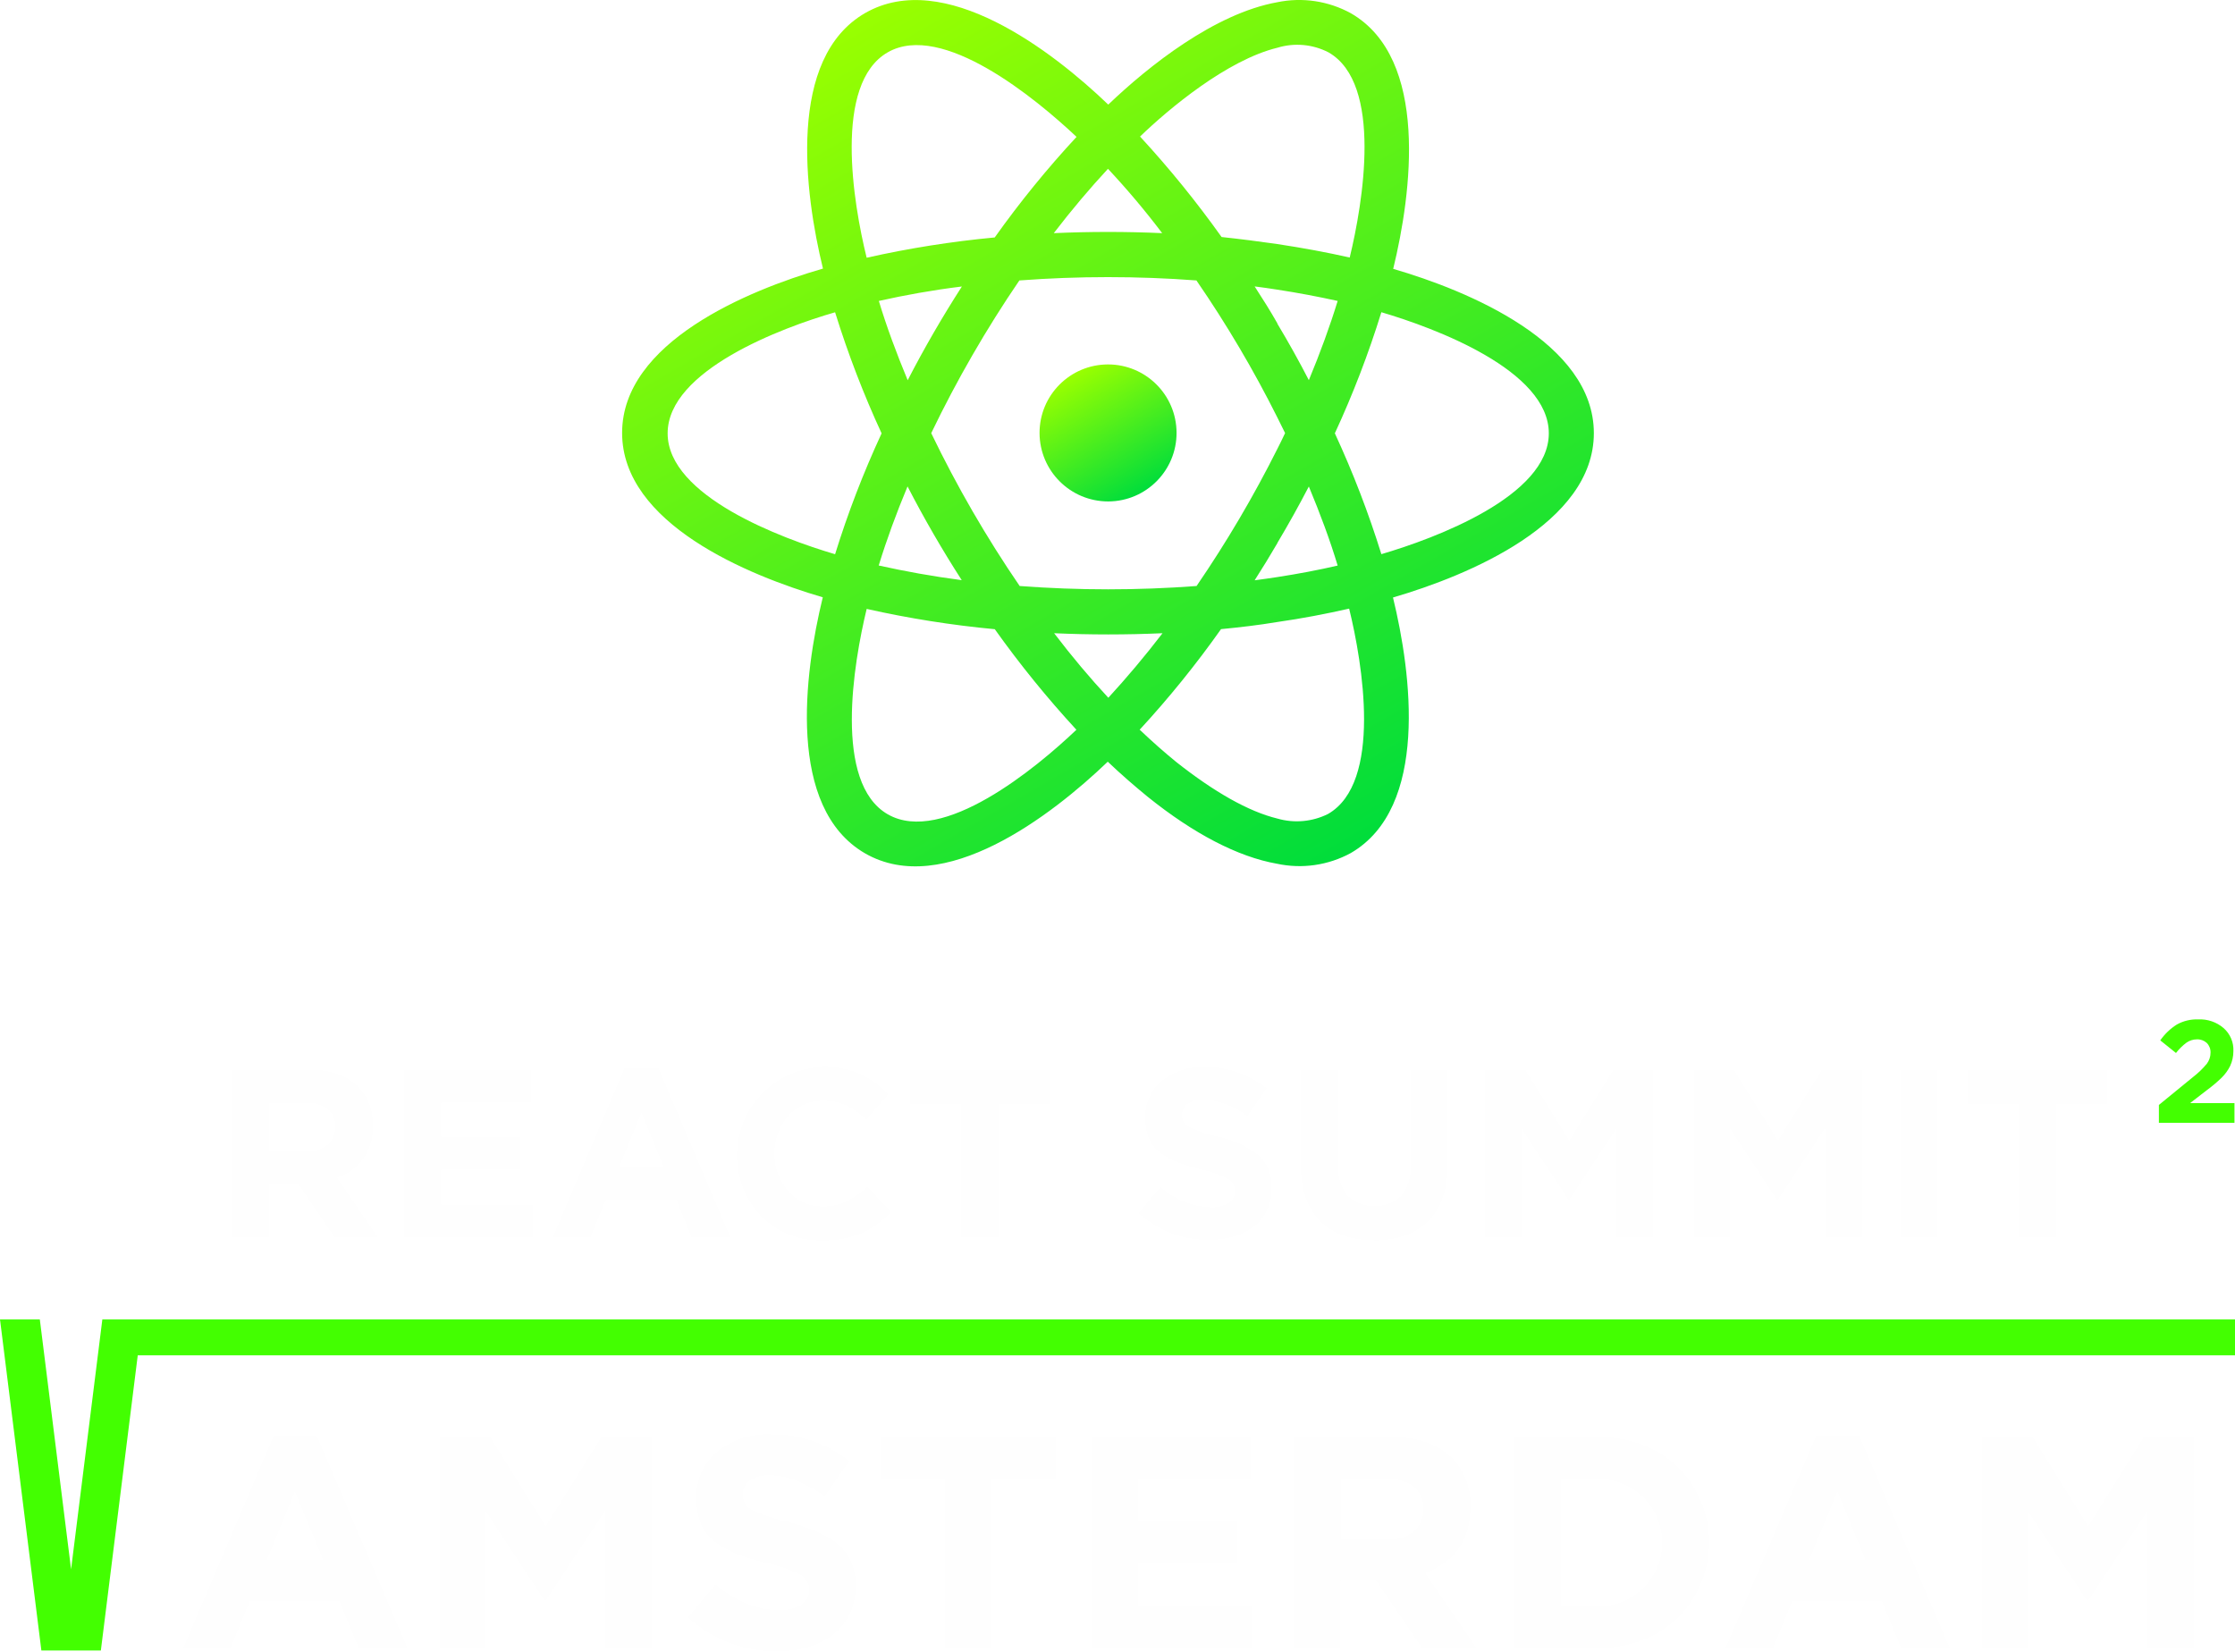
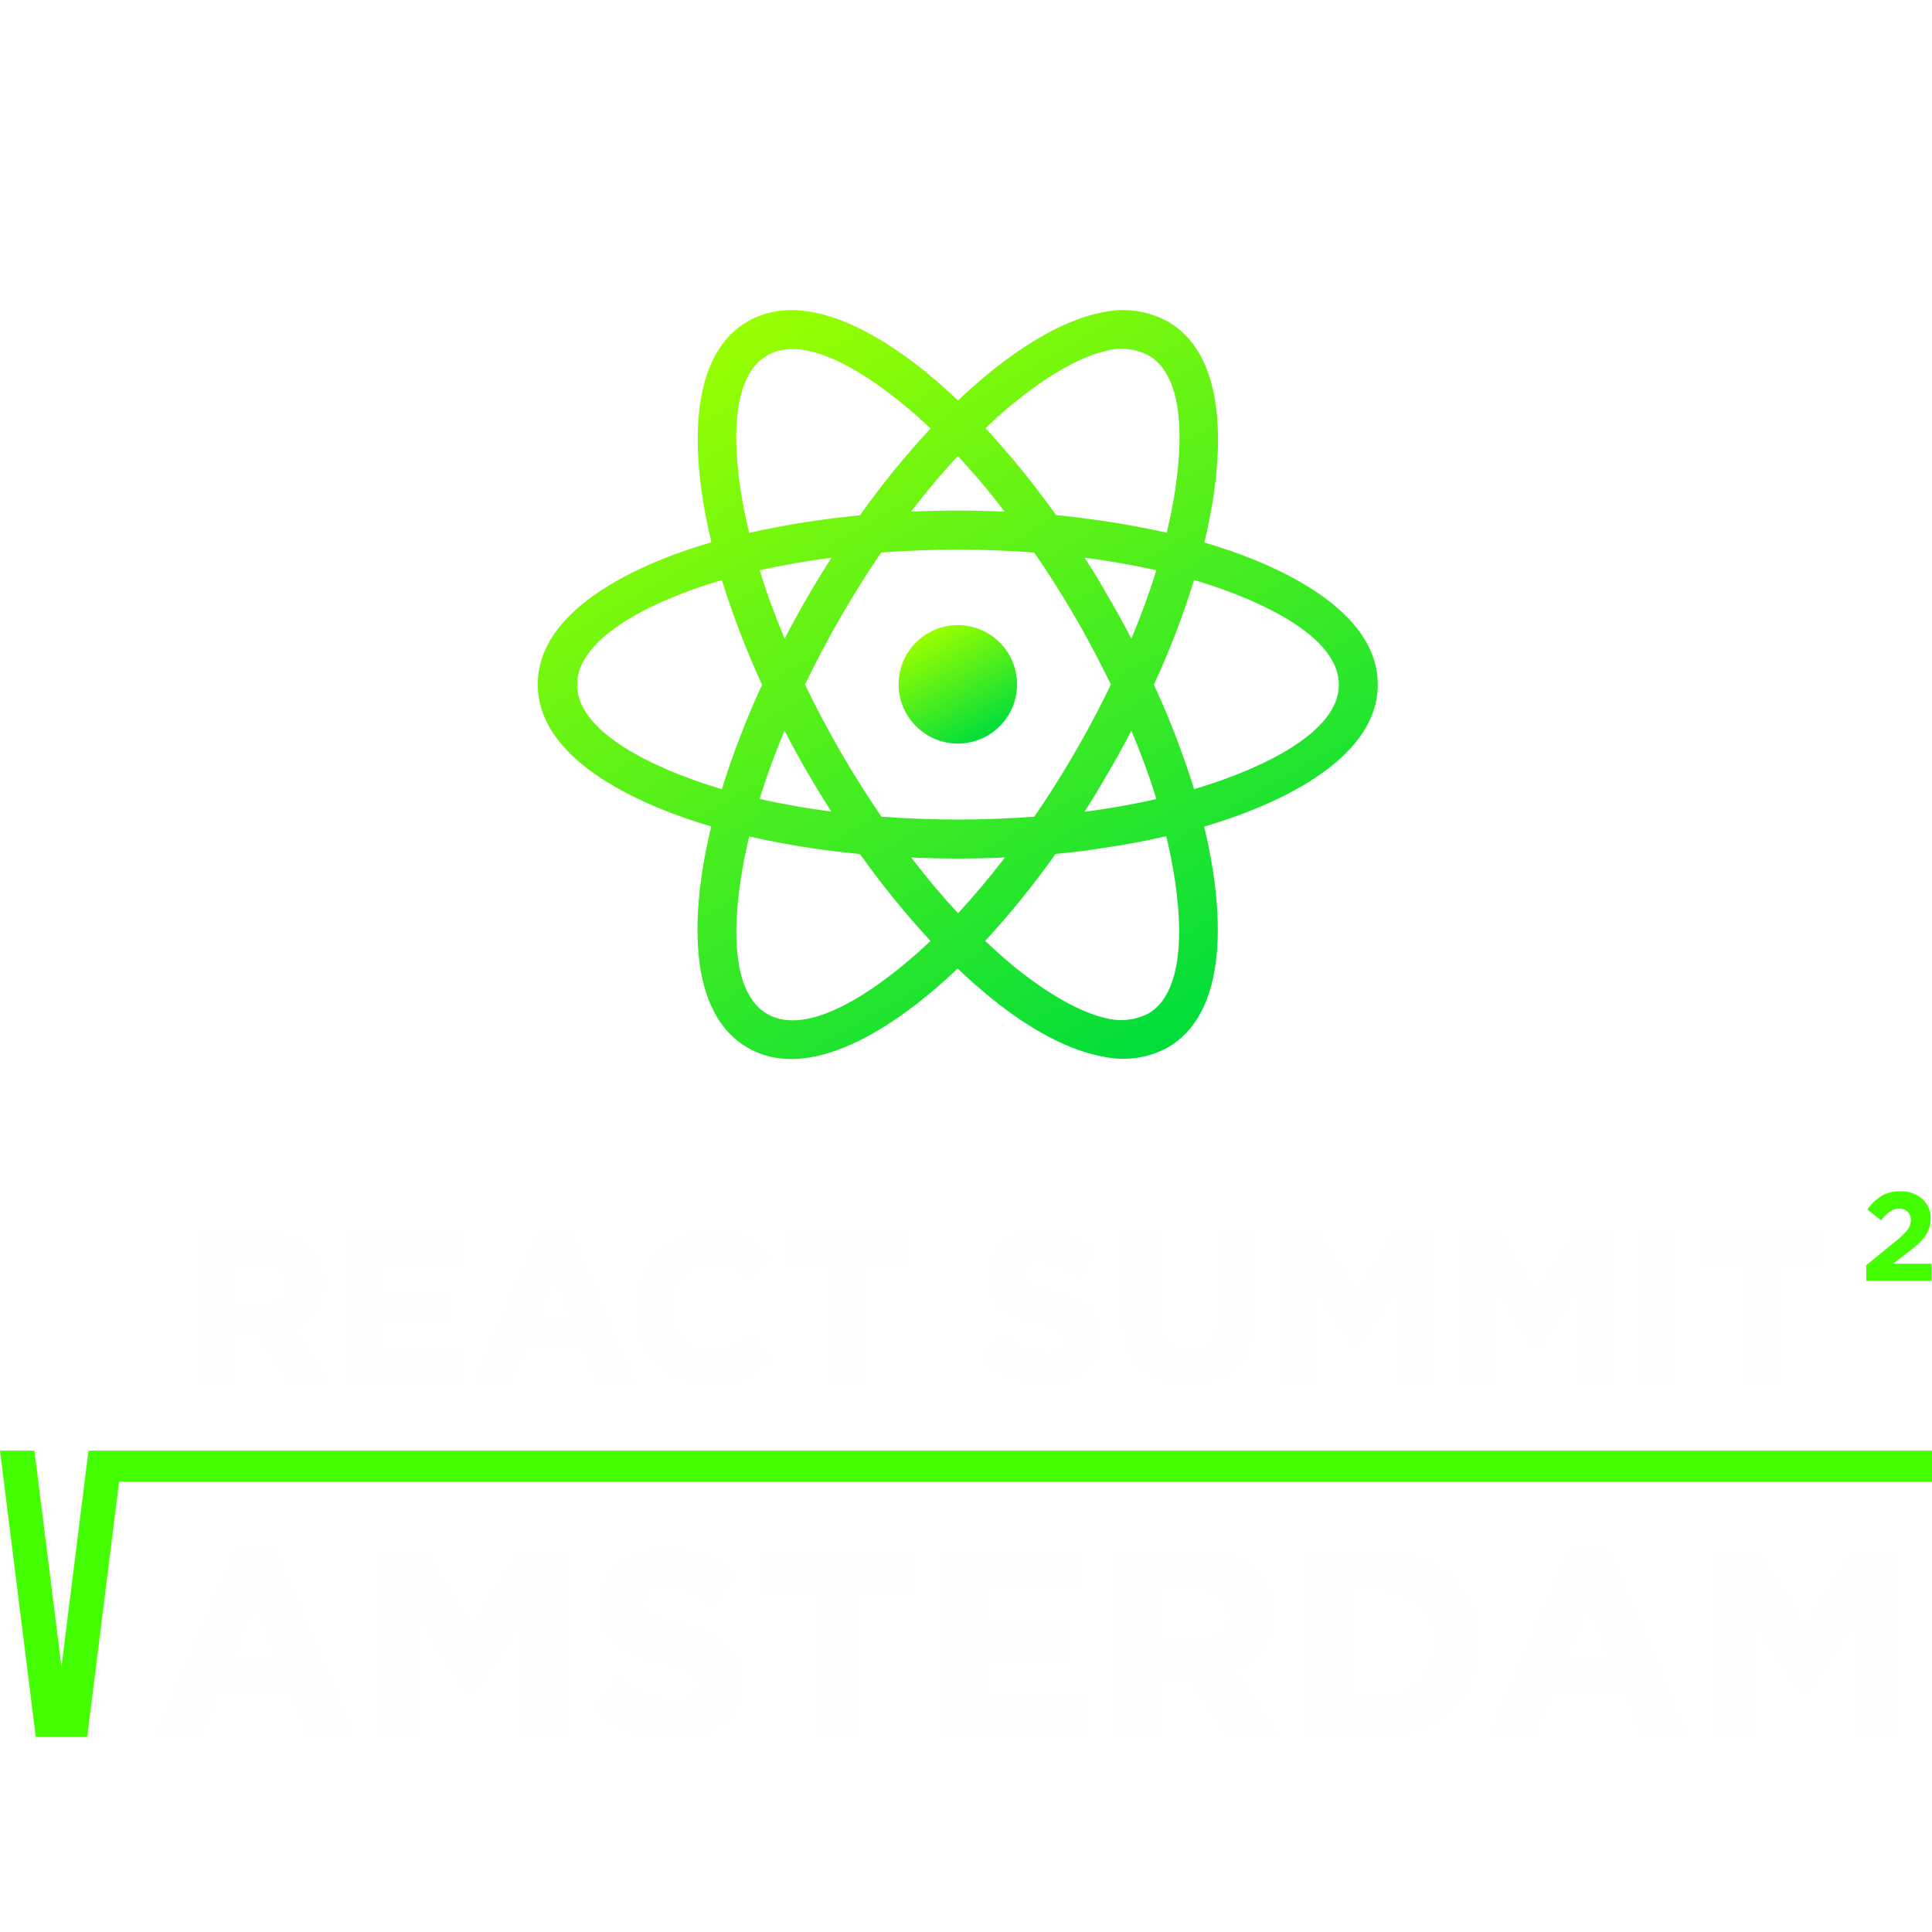
- <svg xmlns="http://www.w3.org/2000/svg" version="1.1" id="Layer_1" x="0px" y="0px" viewBox="0 0 373.84 276.214" enable-background="new 0 0 373.84 276.214" xml:space="preserve">
+ <svg xmlns="http://www.w3.org/2000/svg" version="1.1" id="Layer_1" x="0px" y="0px" viewBox="0 -60 373.84 373.84" enable-background="new 0 0 373.84 276.214" xml:space="preserve">
  <linearGradient id="SVGID_1_" gradientUnits="userSpaceOnUse" x1="568.779" y1="2849.041" x2="649.932" y2="2989.598" gradientTransform="matrix(1 0 0 1 -424.03 -2846.88)">
    <stop offset="0" style="stop-color:#99FF00" />
    <stop offset="1" style="stop-color:#00DD3B" />
  </linearGradient>
  <path fill-rule="evenodd" clip-rule="evenodd" fill="url(#SVGID_1_)" d="M144.952,43.068c-2.228-9.018-5.6-29.07,3.537-34.316l0,0  c9.101-5.21,24.756,7.71,31.581,14.146c-4.922,5.305-9.493,10.924-13.686,16.822c-7.209,0.674-14.367,1.808-21.431,3.395V43.068z   M176.262,39c2.994-3.902,6.036-7.497,9.065-10.763c3.206,3.428,6.233,7.02,9.065,10.763C188.357,38.729,182.333,38.729,176.262,39z   M170.533,46.911c9.849-0.74,19.74-0.74,29.589,0c5.042,7.323,9.569,14.988,13.545,22.94c0.436,0.872,0.872,1.745,1.285,2.593  c-0.401,0.872-0.837,1.745-1.285,2.629c-3.982,7.948-8.499,15.616-13.521,22.952c-9.849,0.74-19.74,0.74-29.589,0  c-5.57-8.138-10.515-16.685-14.794-25.569c4.272-8.88,9.206-17.428,14.759-25.569L170.533,46.911z M213.667,90.811  c1.851-3.1,3.607-6.26,5.258-9.431c1.886,4.539,3.537,8.947,4.821,13.227c-3.206,0.743-6.566,1.379-10.079,1.922  c-1.25,0.2-2.523,0.365-3.808,0.542c1.309-2.051,2.593-4.138,3.808-6.224V90.811z M147.003,50.341  c4.35-0.978,8.995-1.815,13.887-2.417c-3.265,5.081-6.307,10.327-9.065,15.679c-1.886-4.539-3.537-8.983-4.821-13.25V50.341z   M190.62,122.074c4.897-5.311,9.446-10.934,13.616-16.834c3.206-0.307,6.307-0.672,9.336-1.179  c4.208-0.601,8.252-1.379,12.095-2.252c2.228,9.054,5.6,29.106-3.537,34.352l0,0c-2.625,1.307-5.647,1.581-8.464,0.766  c-4.857-1.179-10.61-4.48-16.881-9.431c-2.028-1.65-4.043-3.43-6.13-5.411L190.62,122.074z M151.801,81.368  c2.758,5.352,5.8,10.61,9.065,15.679c-4.892-0.637-9.537-1.485-13.887-2.452C148.288,90.327,149.915,85.883,151.801,81.368z   M144.964,101.856c7.065,1.587,14.223,2.721,21.431,3.395c4.192,5.888,8.752,11.508,13.651,16.822  c-6.743,6.425-22.398,19.38-31.546,14.146l0,0c-9.136-5.246-5.729-25.298-3.537-34.352V101.856z M111.673,72.491  c0-10.527,19.074-17.683,28.009-20.253c2.147,6.914,4.745,13.679,7.78,20.253c-3.04,6.559-5.64,13.313-7.78,20.217  C130.747,90.08,111.673,82.983,111.673,72.491z M137.608,99.982c-3.1,12.684-6.036,35.153,7.073,42.757l0,0  c13.109,7.568,31.169-6.26,40.611-15.325c2.263,2.157,4.515,4.102,6.708,5.894c7.615,6.118,15.03,10.02,21.596,11.175  c4.191,0.898,8.565,0.268,12.331-1.78l0,0c13.109-7.568,10.173-30.072,7.073-42.757c12.566-3.666,33.597-12.378,33.597-27.491  s-21.019-23.836-33.562-27.479c3.1-12.684,6.036-35.188-7.073-42.757l0,0c-3.749-2.057-8.107-2.713-12.295-1.851  c-10.515,1.886-21.573,10.704-28.292,17.129c-9.431-9.054-27.502-22.846-40.647-15.325l0,0  c-13.109,7.533-10.173,30.072-7.073,42.757c-12.566,3.631-33.597,12.342-33.597,27.491s21.031,23.824,33.562,27.491L137.608,99.982z   M213.667,54.101c-1.179-2.087-2.499-4.173-3.808-6.189c1.309,0.165,2.558,0.342,3.808,0.542c3.537,0.542,6.873,1.179,10.079,1.886  c-1.309,4.267-2.935,8.712-4.821,13.25c-1.65-3.198-3.403-6.342-5.258-9.431V54.101z M190.679,22.85  c4.892-4.715,14.594-12.814,22.987-14.865c2.845-0.868,5.917-0.588,8.558,0.778l0,0c9.136,5.246,5.729,25.298,3.537,34.316  c-3.843-0.872-7.886-1.615-12.095-2.252c-3.03-0.436-6.13-0.837-9.336-1.179c-4.192-5.888-8.752-11.508-13.651-16.822V22.85z   M231.055,92.697c-2.147-6.902-4.746-13.656-7.78-20.217c3.04-6.571,5.64-13.336,7.78-20.253  c8.936,2.629,28.009,9.725,28.009,20.253S239.99,90.08,231.055,92.697z M176.321,105.923c6.036,0.271,12.06,0.271,18.131,0  c-2.994,3.902-6.036,7.497-9.065,10.798C182.321,113.421,179.292,109.825,176.321,105.923z" />
  <linearGradient id="SVGID_2_" gradientUnits="userSpaceOnUse" x1="603.661" y1="2909.41" x2="615.124" y2="2929.258" gradientTransform="matrix(1 0 0 1 -424.03 -2846.88)">
    <stop offset="0" style="stop-color:#99FF00" />
    <stop offset="1" style="stop-color:#00DD3B" />
  </linearGradient>
  <path fill-rule="evenodd" clip-rule="evenodd" fill="url(#SVGID_2_)" d="M185.375,83.879c6.328-0.02,11.443-5.166,11.423-11.494  c-0.02-6.328-5.166-11.442-11.494-11.423c-6.323,0.02-11.436,5.159-11.423,11.482C173.907,78.772,179.046,83.886,185.375,83.879z" />
  <path fill="#FEFEFE" d="M38.88,207.001v-28.08h12.84c3.57,0,6.32,1,8.2,2.85c1.669,1.745,2.547,4.099,2.43,6.51  c0.239,3.935-2.237,7.525-6,8.7l6.86,10h-7.23l-6.12-9h-4.81v9L38.88,207.001z M45.05,192.561h6.26  c1.265,0.079,2.516-0.305,3.52-1.08c0.839-0.765,1.29-1.866,1.23-3c0.083-1.15-0.398-2.269-1.29-3c-1.04-0.733-2.301-1.086-3.57-1  h-6.15V192.561z" />
  <polygon fill="#FEFEFE" points="67.64,207.011 67.64,178.921 88.85,178.921 88.85,184.431 73.78,184.431 73.78,190.141  87.05,190.141 87.05,195.621 73.78,195.621 73.78,201.531 89.05,201.531 89.05,207.011 " />
  <path fill="#FEFEFE" d="M92.45,207.001l12-28.28h5.72l12,28.28h-6.46l-2.57-6.28h-11.83l-2.57,6.28H92.45z M103.54,195.241h7.49  l-3.74-9.1L103.54,195.241z" />
  <path fill="#FEFEFE" d="M137.45,207.491c-3.866,0.1-7.598-1.423-10.29-4.2c-5.528-6.036-5.117-15.41,0.919-20.938  c4.275-3.916,10.441-4.979,15.781-2.721c1.759,0.865,3.364,2.013,4.75,3.4l-3.72,4.25c-0.991-0.971-2.128-1.781-3.37-2.4  c-1.218-0.522-2.535-0.774-3.86-0.74c-2.221-0.047-4.352,0.881-5.83,2.54c-3.089,3.617-3.089,8.943,0,12.56  c1.466,1.678,3.602,2.62,5.83,2.57c1.353,0.028,2.695-0.256,3.92-0.83c1.282-0.646,2.458-1.482,3.49-2.48l3.95,4.22  c-1.405,1.527-3.106,2.751-5,3.6c-2.087,0.849-4.329,1.247-6.58,1.17L137.45,207.491z" />
  <polygon fill="#FEFEFE" points="160.8,207.011 160.8,184.631 152.23,184.631 152.23,178.921 175.55,178.921 175.55,184.631  166.98,184.631 166.98,207.011 " />
  <path fill="#FEFEFE" d="M202.34,207.401c-4.389,0.074-8.641-1.528-11.89-4.48l3.66-4.37c2.305,2.086,5.273,3.29,8.38,3.4  c1.048,0.068,2.093-0.18,3-0.71c0.702-0.417,1.12-1.184,1.09-2c0.009-0.816-0.413-1.576-1.11-2c-1.433-0.746-2.965-1.285-4.55-1.6  c-1.318-0.327-2.617-0.728-3.89-1.2c-1.001-0.399-1.951-0.916-2.83-1.54c-0.886-0.601-1.581-1.445-2-2.43  c-0.451-1.114-0.666-2.309-0.63-3.51c-0.085-2.36,0.927-4.627,2.74-6.14c2.006-1.605,4.523-2.436,7.09-2.34  c3.796-0.064,7.495,1.198,10.46,3.57l-3.23,4.65c-2.096-1.636-4.636-2.602-7.29-2.77c-0.949-0.054-1.891,0.195-2.69,0.71  c-0.601,0.413-0.954,1.101-0.94,1.83c-0.029,0.849,0.424,1.643,1.17,2.05c1.56,0.733,3.202,1.28,4.89,1.63  c2.462,0.522,4.778,1.584,6.78,3.11c1.482,1.387,2.267,3.364,2.14,5.39c0.122,2.467-0.927,4.846-2.83,6.42  c-2.157,1.604-4.805,2.41-7.49,2.28L202.34,207.401z" />
  <path fill="#FEFEFE" d="M229.78,207.461c-3.83,0-6.8-1.06-8.95-3.2s-3.23-5.22-3.23-9.28v-16.06h6.2v15.91  c-0.132,1.858,0.427,3.699,1.57,5.17c2.531,2.351,6.438,2.377,9,0.06c1.133-1.41,1.693-3.195,1.57-5v-16.1h6.2v15.87  c0,4.17-1.09,7.31-3.29,9.45s-5.2,3.22-9.06,3.22L229.78,207.461z" />
  <polygon fill="#FEFEFE" points="248.42,207.011 248.42,178.921 255.11,178.921 262.49,190.801 269.89,178.921 276.55,178.921  276.55,207.011 270.41,207.011 270.41,188.691 262.49,200.671 262.35,200.671 254.51,188.801 254.51,207.011 " />
  <polygon fill="#FEFEFE" points="283.33,207.011 283.33,178.921 289.99,178.921 297.39,190.801 304.77,178.921 311.46,178.921  311.46,207.011 305.28,207.011 305.28,188.691 297.39,200.671 297.22,200.671 289.39,188.801 289.39,207.011 " />
  <rect x="317.92" y="178.921" fill="#FEFEFE" width="6.17" height="28.08" />
  <polygon fill="#FEFEFE" points="337.67,207.011 337.67,184.631 329.13,184.631 329.13,178.921 352.42,178.921 352.42,184.631  343.88,184.631 343.88,207.011 " />
  <path fill="#FEFEFE" d="M30.64,275.701l15.15-35.56h7.18l15.18,35.56H60l-3.23-7.87h-15l-3.23,7.91L30.64,275.701z M44.64,260.921  h9.41l-4.72-11.44L44.64,260.921z" />
  <polygon fill="#FEFEFE" points="73.61,275.701 73.61,240.371 81.99,240.371 91.28,255.321 100.6,240.371 108.97,240.371  108.97,275.701 101.25,275.701 101.25,252.641 91.28,267.741 91.08,267.741 81.24,252.781 81.24,275.701 " />
  <path fill="#FEFEFE" d="M130.07,276.211c-5.535,0.085-10.896-1.935-15-5.65l4.6-5.51c3.49,2.85,7,4.28,10.58,4.28  c1.305,0.072,2.604-0.233,3.74-0.88c0.874-0.545,1.395-1.511,1.37-2.54c-0.012-1.012-0.555-1.942-1.43-2.45  c-1.811-0.915-3.734-1.587-5.72-2c-1.659-0.393-3.292-0.888-4.89-1.48c-1.259-0.511-2.457-1.161-3.57-1.94  c-1.085-0.779-1.944-1.831-2.49-3.05c-0.546-1.408-0.807-2.91-0.77-4.42c-0.101-2.972,1.176-5.825,3.46-7.73  c2.526-2.012,5.693-3.046,8.92-2.91c4.773-0.092,9.426,1.493,13.15,4.48l-4.06,5.85c-3.32-2.31-6.4-3.48-9.18-3.48  c-1.188-0.065-2.366,0.243-3.37,0.88c-0.752,0.526-1.191,1.393-1.17,2.31c-0.044,1.065,0.522,2.063,1.46,2.57  c1.965,0.915,4.029,1.603,6.15,2.05c3.86,1,6.69,2.31,8.52,3.88c1.878,1.754,2.875,4.255,2.72,6.82c0.128,3.079-1.193,6.039-3.57,8  c-2.37,1.94-5.52,2.91-9.41,2.91L130.07,276.211z" />
  <polygon fill="#FEFEFE" points="158.06,275.701 158.06,247.531 147.31,247.531 147.31,240.371 176.61,240.371 176.61,247.531  165.83,247.531 165.83,275.701 " />
  <polygon fill="#FEFEFE" points="182.59,275.701 182.59,240.371 209.26,240.371 209.26,247.301 190.3,247.301 190.3,254.471  207,254.471 207,261.371 190.3,261.371 190.3,268.791 209.52,268.791 209.52,275.701 " />
  <path fill="#FEFEFE" d="M216.45,275.701v-35.33h16.18c4.49,0,7.92,1.2,10.32,3.6c2.078,2.193,3.163,5.143,3,8.16  c0,5.42-2.527,9.087-7.58,11l8.63,12.61h-9.09l-7.69-11.3h-6v11.3L216.45,275.701z M224.25,257.551h7.89  c1.58,0.091,3.137-0.408,4.37-1.4c1.057-0.936,1.634-2.3,1.57-3.71c0.091-1.439-0.502-2.836-1.6-3.77  c-1.319-0.924-2.912-1.375-4.52-1.28h-7.72L224.25,257.551z" />
  <path fill="#FEFEFE" d="M253.28,275.701v-35.33h13.78c5.547,0,10.063,1.667,13.55,5c6.975,6.896,7.04,18.141,0.144,25.116  c-0.048,0.048-0.096,0.096-0.144,0.144c-3.52,3.37-8,5.05-13.52,5.05L253.28,275.701z M261.06,268.701h6  c5.879,0.18,10.791-4.439,10.972-10.318c0.18-5.879-4.439-10.791-10.318-10.972c-0.218-0.007-0.436-0.007-0.653,0h-6L261.06,268.701  L261.06,268.701z" />
  <path fill="#FEFEFE" d="M288.62,275.701l15.18-35.56h7.18l15.15,35.56h-8.12l-3.24-7.87h-15l-3.23,7.91L288.62,275.701z   M302.62,260.921h9.41l-4.69-11.44L302.62,260.921z" />
  <polygon fill="#FEFEFE" points="331.59,275.701 331.59,240.371 339.99,240.371 349.28,255.321 358.6,240.371 366.98,240.371  366.98,275.701 359.26,275.701 359.26,252.641 349.28,267.741 349.08,267.741 339.22,252.781 339.22,275.701 " />
  <path fill="#43FF01" d="M361.11,187.831v-3l5.69-4.65c0.853-0.656,1.631-1.404,2.32-2.23c0.407-0.535,0.628-1.188,0.63-1.86  c0.023-0.607-0.205-1.196-0.63-1.63c-0.453-0.411-1.049-0.627-1.66-0.6c-0.615,0.003-1.214,0.191-1.72,0.54  c-0.667,0.495-1.263,1.081-1.77,1.74l-2.63-2.11c0.736-1.06,1.678-1.961,2.77-2.65c1.089-0.607,2.324-0.905,3.57-0.86  c1.555-0.078,3.08,0.445,4.26,1.46c1.099,0.969,1.699,2.386,1.63,3.85c0.003,0.856-0.181,1.703-0.54,2.48  c-0.357,0.719-0.83,1.374-1.4,1.94c-0.797,0.771-1.645,1.486-2.54,2.14l-2.77,2.14h7.43v3.3H361.11z" />
  <path fill-rule="evenodd" clip-rule="evenodd" fill="#43FF01" d="M373.84,220.701H17.12l-5.23,41.81l-5.23-41.81H0l6.92,55.39h9.95  l6.17-49.37h350.8V220.701z" />
</svg>
